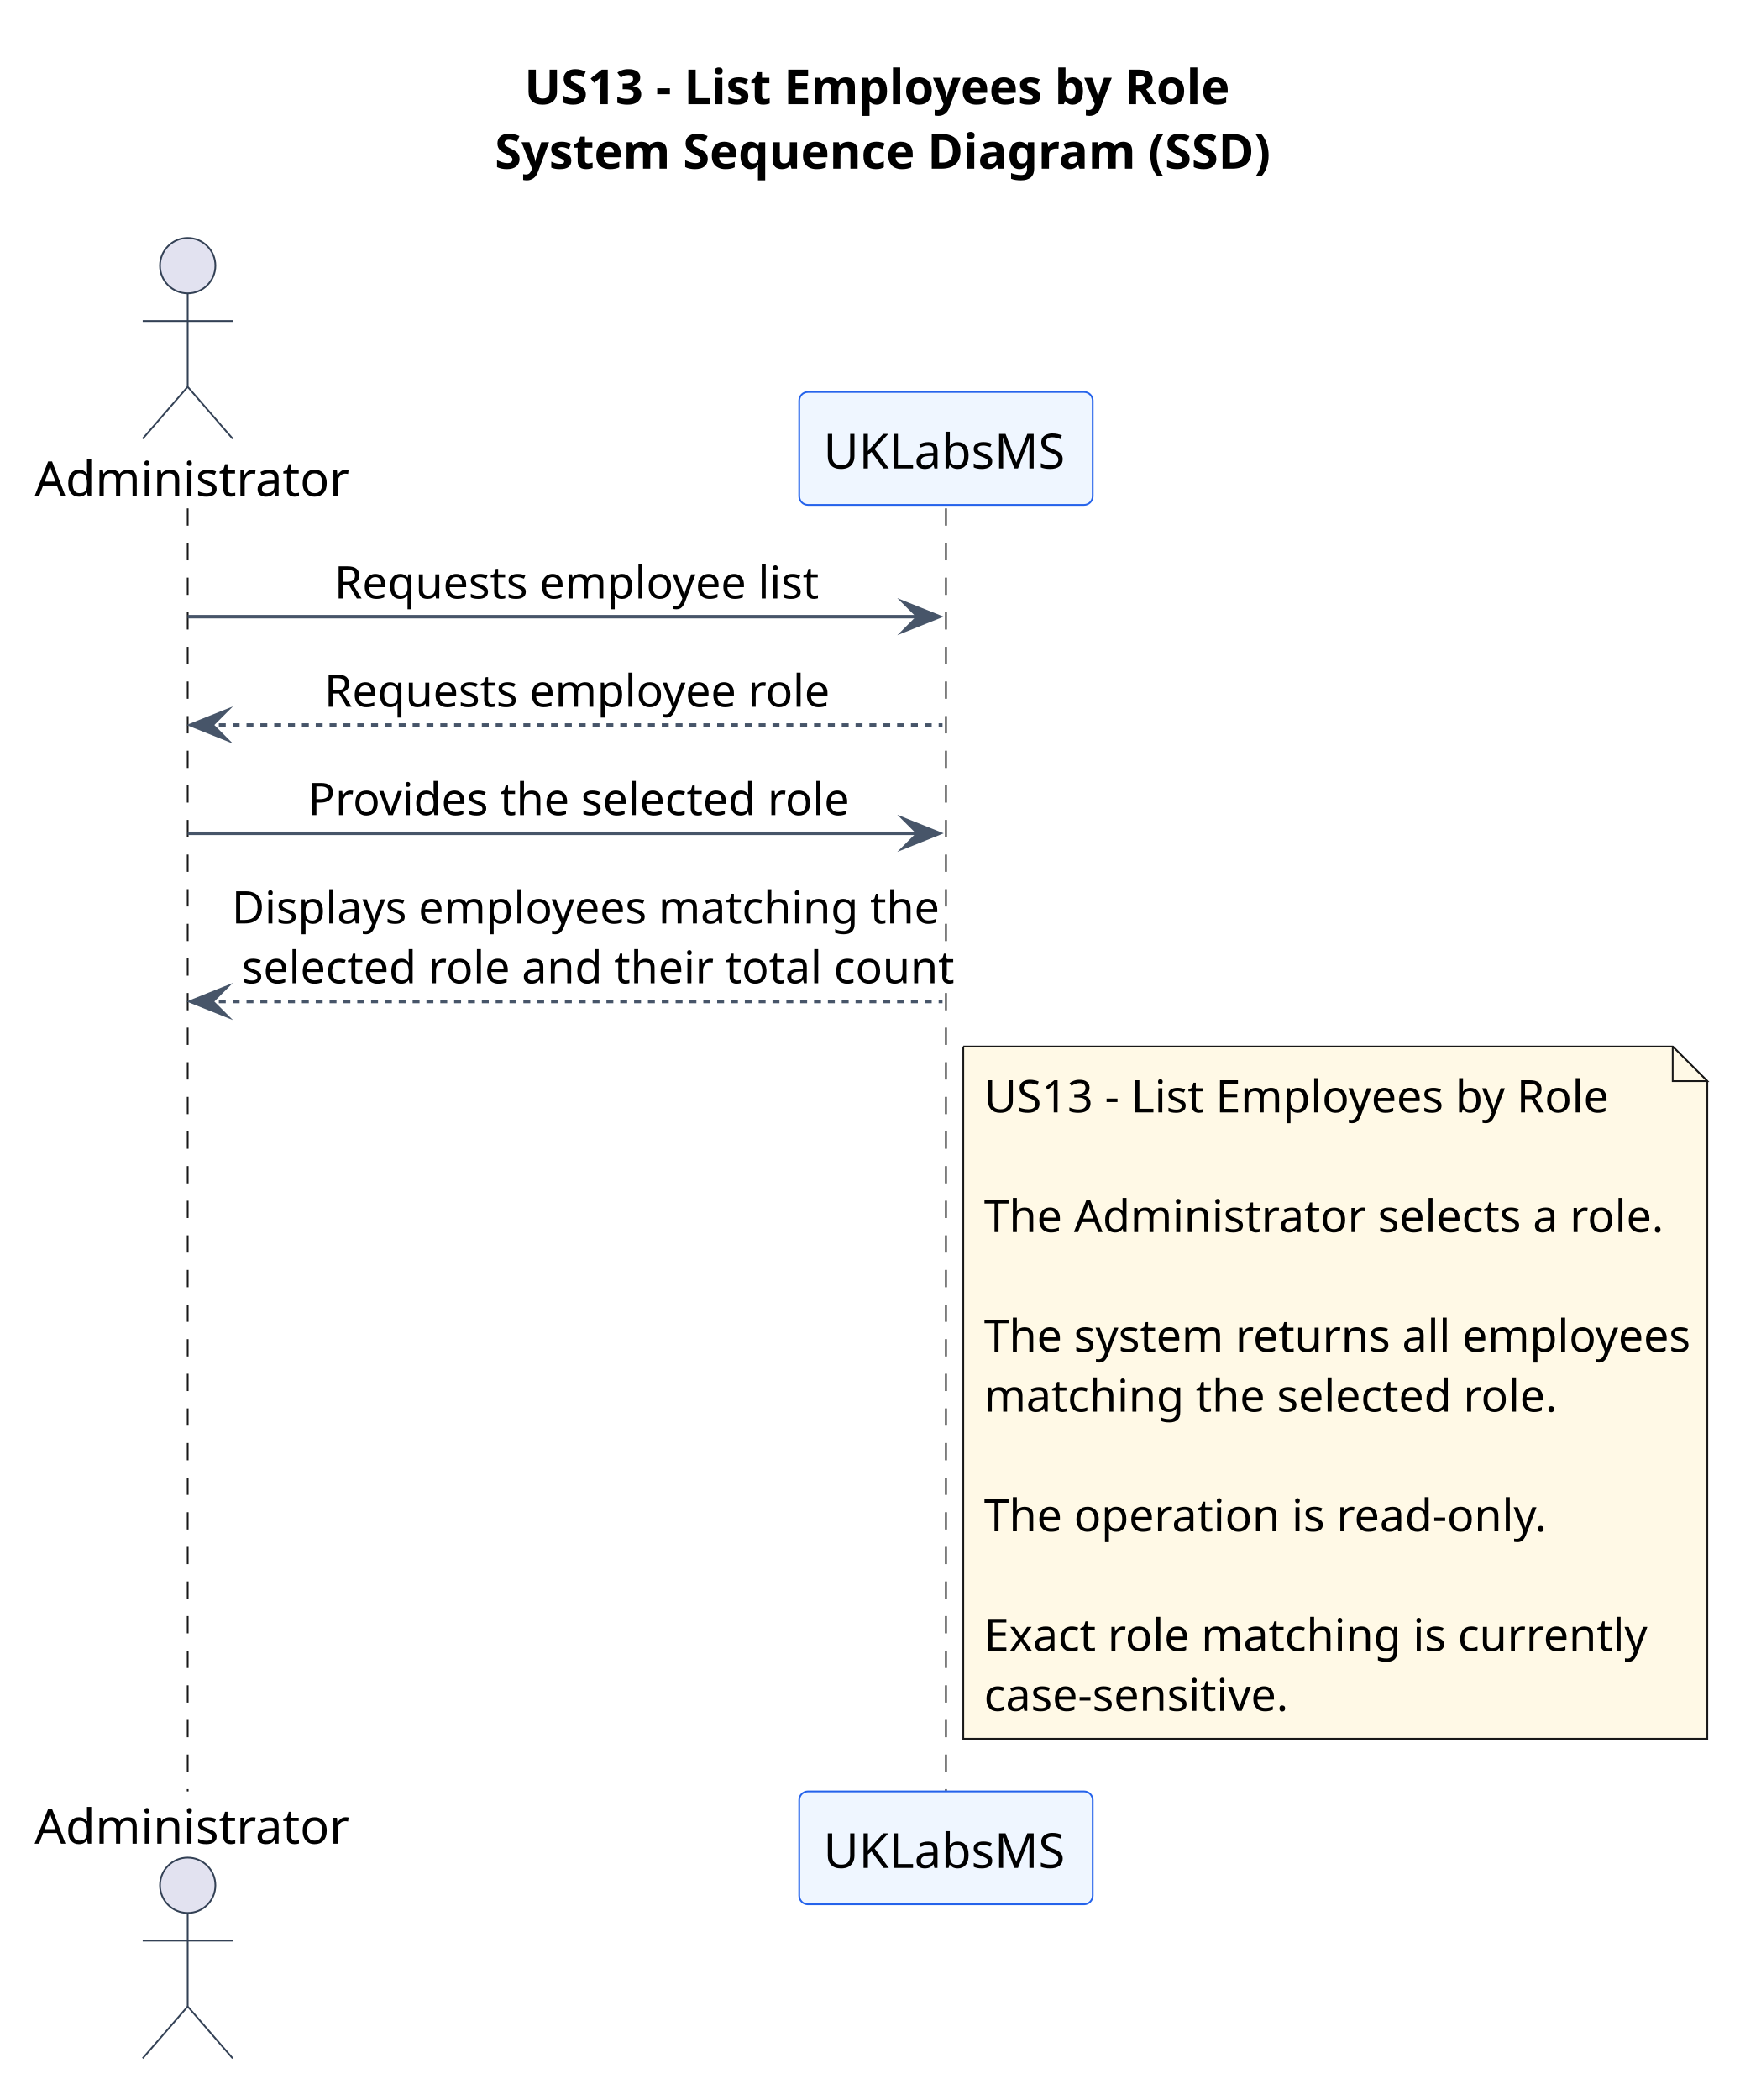
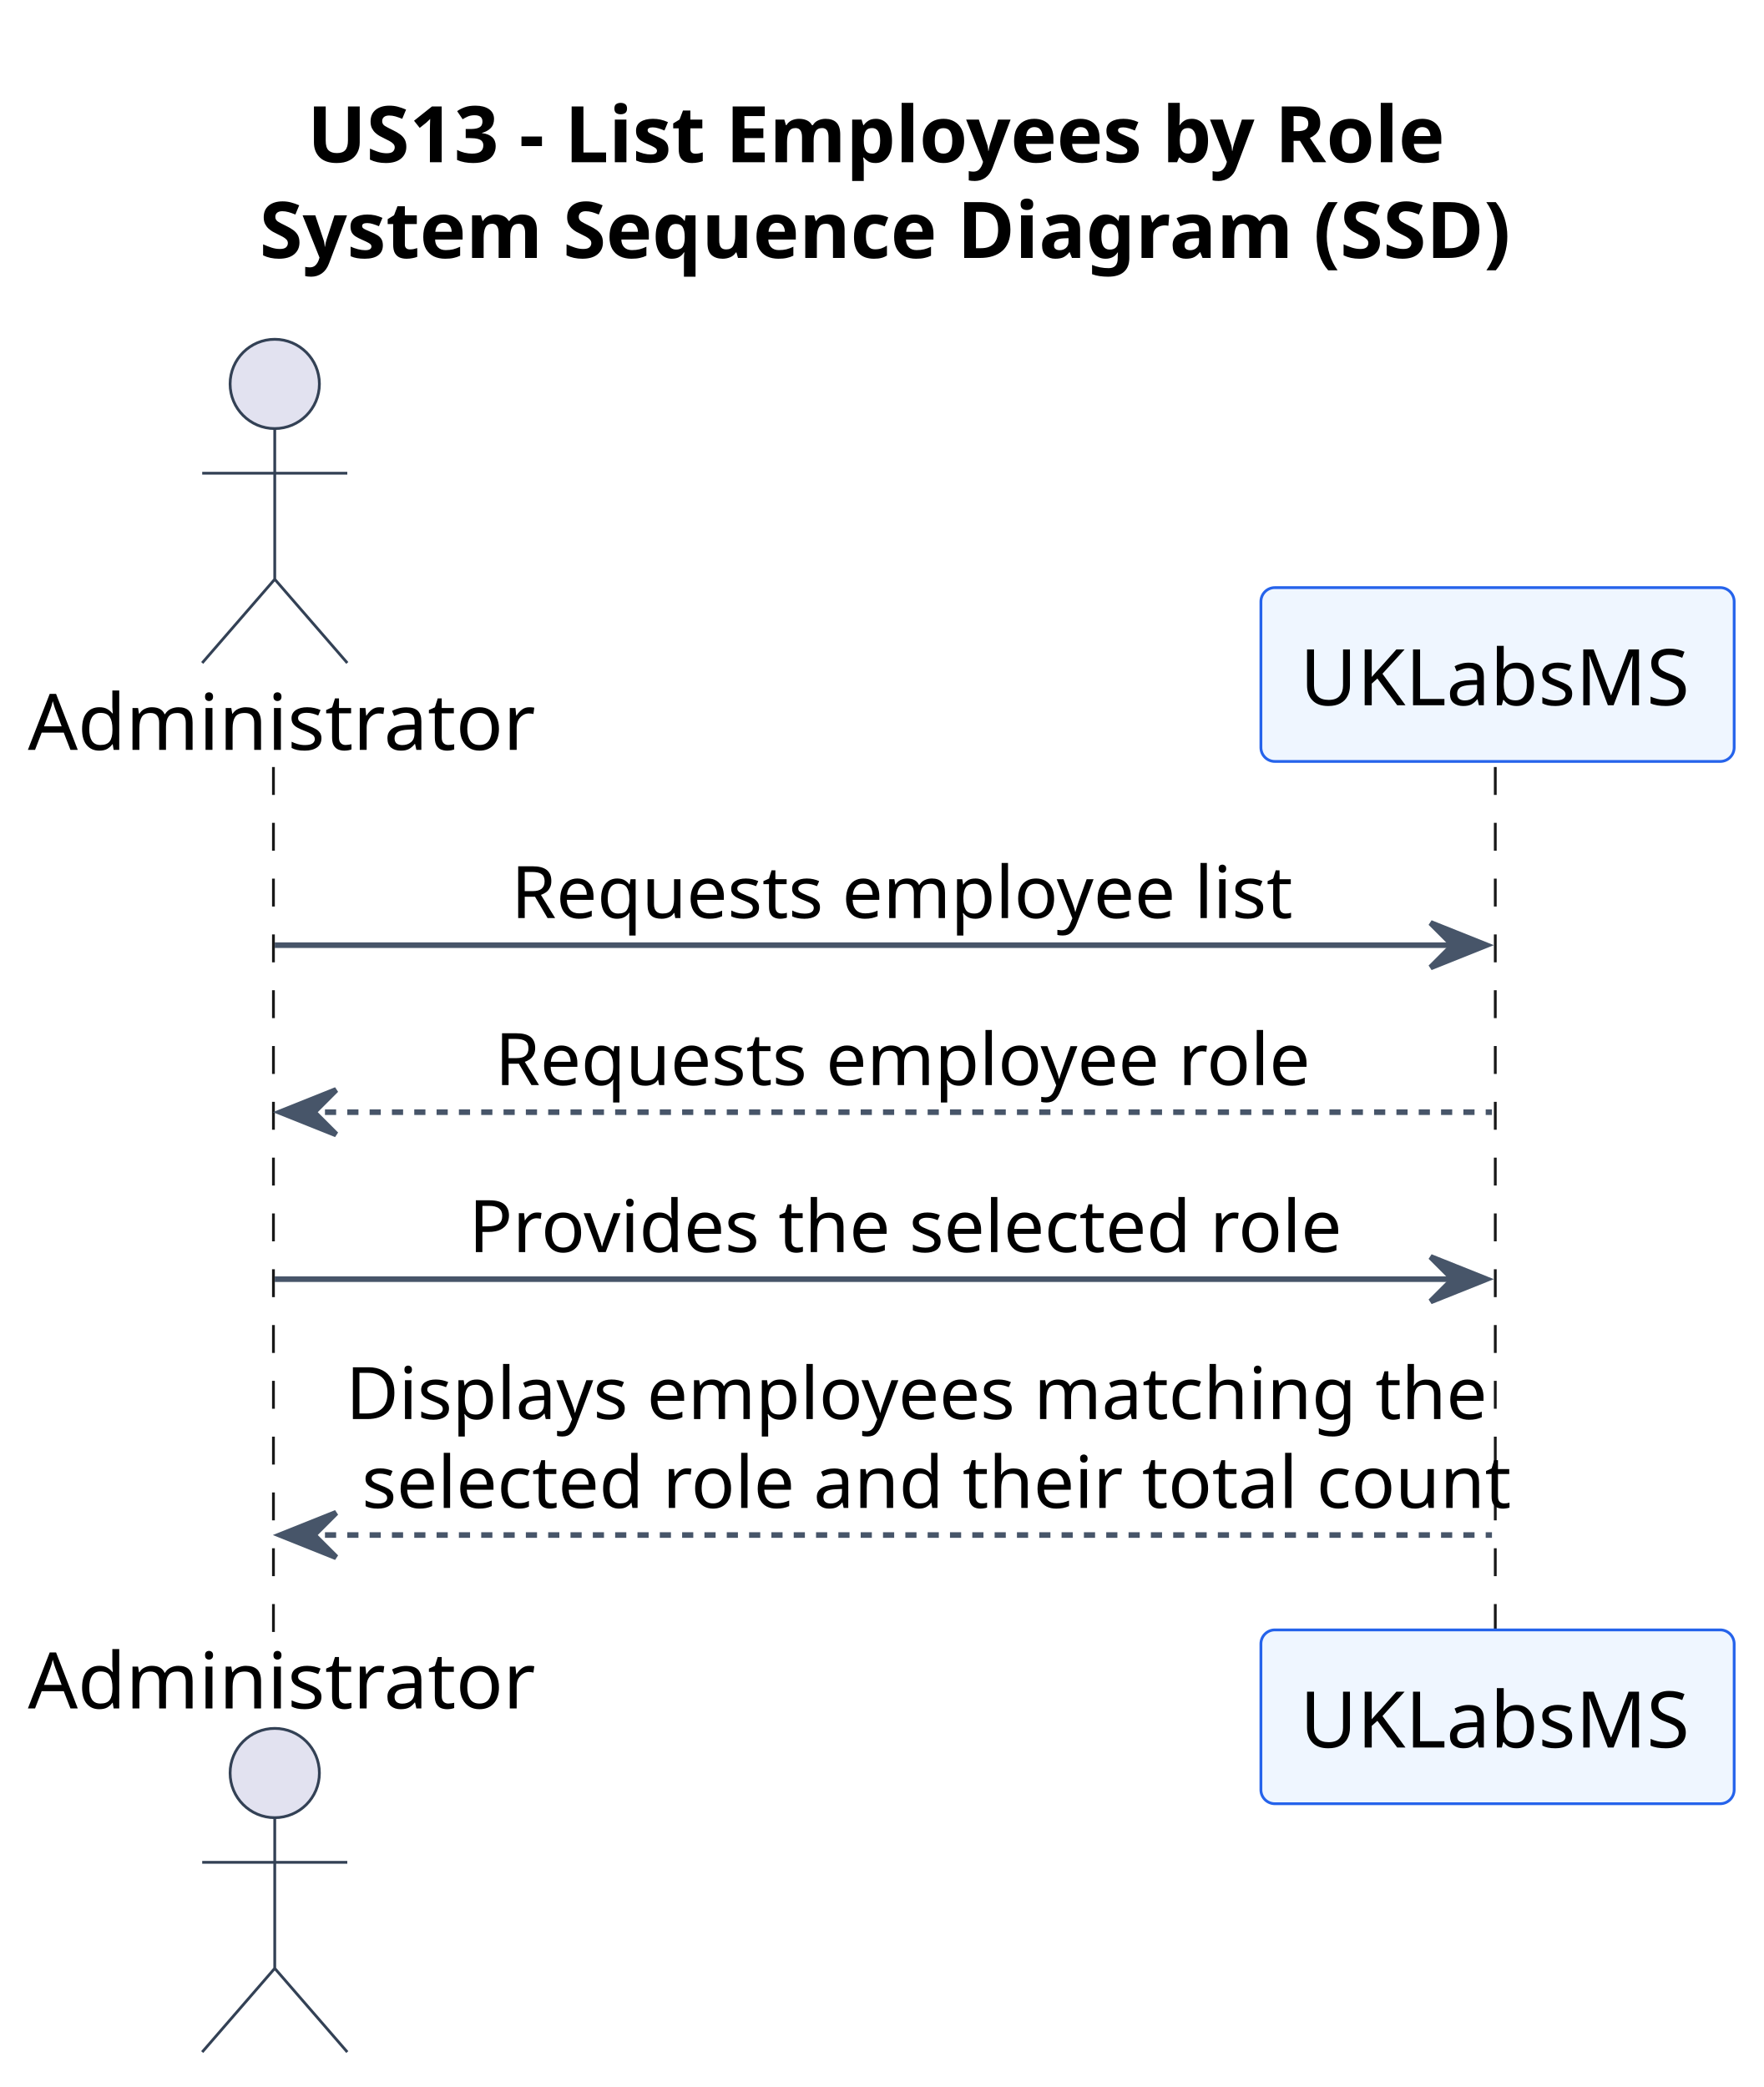
- <svg xmlns="http://www.w3.org/2000/svg" version="1.1" data-diagram-type="SEQUENCE" style="width:763px;height:910px;background:#FFFFFF;" width="763.5px" height="910.5px" viewBox="0 0 763 910" zoomAndPan="magnify" preserveAspectRatio="none" contentStyleType="text/css">
+ <svg xmlns="http://www.w3.org/2000/svg" contentStyleType="text/css" height="374px" preserveAspectRatio="none" style="width:316px;height:374px;background:#FFFFFF;" version="1.1" viewBox="0 0 316 374" width="316px" zoomAndPan="magnify">
  <defs />
-   <g font-family="sans-serif">
-     <g class="title">
-       <text x="227.316" y="45.161" fill="#000" font-size="21" textLength="306.93" font-weight="700">US13 - List Employees by Role</text>
-       <text x="214.473" y="73.093" fill="#000" font-size="21" textLength="332.616" font-weight="700">System Sequence Diagram (SSD)</text>
-     </g>
-     <g>
-       <rect x="76.102" y="220.295" width="12" height="555.984" fill="#000" fill-opacity="0" />
-       <line x1="81.352" y1="220.295" x2="81.352" y2="776.279" style="stroke:#181818;stroke-width:0.75;stroke-dasharray:7.5,7.5;" />
-     </g>
-     <g>
-       <rect x="404.782" y="220.295" width="12" height="555.984" fill="#000" fill-opacity="0" />
-       <line x1="410.032" y1="220.295" x2="410.032" y2="776.279" style="stroke:#181818;stroke-width:0.75;stroke-dasharray:7.5,7.5;" />
-     </g>
-     <text x="15" y="215.024" fill="#000" font-size="21" textLength="123.703">Administrator</text>
-     <ellipse cx="81.352" cy="115.113" rx="12" ry="12" fill="#E2E2F0" style="stroke:#334155;stroke-width:0.75;" />
-     <path d="M81.352,127.113 L81.352,167.613 M61.852,139.113 L100.852,139.113 M81.352,167.613 L61.852,190.113 M81.352,167.613 L100.852,190.113" style="stroke:#334155;stroke-width:0.75;" fill="none" />
-     <rect x="346.427" y="169.863" width="127.21" height="48.932" fill="#EFF6FF" style="stroke:#2563EB;stroke-width:0.75;" rx="3.75" ry="3.75" />
-     <text x="356.927" y="203.024" fill="#000" font-size="21" textLength="106.21">UKLabsMS</text>
-     <text x="15" y="798.94" fill="#000" font-size="21" textLength="123.703">Administrator</text>
-     <ellipse cx="81.352" cy="816.961" rx="12" ry="12" fill="#E2E2F0" style="stroke:#334155;stroke-width:0.75;" />
-     <path d="M81.352,828.961 L81.352,869.461 M61.852,840.961 L100.852,840.961 M81.352,869.461 L61.852,891.961 M81.352,869.461 L100.852,891.961" style="stroke:#334155;stroke-width:0.75;" fill="none" />
-     <rect x="346.427" y="776.279" width="127.21" height="48.932" fill="#EFF6FF" style="stroke:#2563EB;stroke-width:0.75;" rx="3.75" ry="3.75" />
-     <text x="356.927" y="809.44" fill="#000" font-size="21" textLength="106.21">UKLabsMS</text>
-     <polygon points="392.032,261.231,407.032,267.231,392.032,273.231,398.032,267.231" fill="#475569" style="stroke:#475569;stroke-width:1.5;stroke-linejoin:miter;stroke-miterlimit:10;" />
-     <line x1="81.352" y1="267.231" x2="401.032" y2="267.231" style="stroke:#475569;stroke-width:1.5;" />
-     <text x="144.893" y="259.337" fill="#000" font-size="19.5" textLength="201.598">Requests employee list</text>
-     <polygon points="97.852,308.168,82.852,314.168,97.852,320.168,91.852,314.168" fill="#475569" style="stroke:#475569;stroke-width:1.5;stroke-linejoin:miter;stroke-miterlimit:10;" />
-     <line x1="88.852" y1="314.168" x2="408.532" y2="314.168" style="stroke:#475569;stroke-width:1.5;stroke-dasharray:3,3;" />
-     <text x="140.551" y="306.274" fill="#000" font-size="19.5" textLength="210.282">Requests employee role</text>
-     <polygon points="392.032,355.104,407.032,361.104,392.032,367.104,398.032,361.104" fill="#475569" style="stroke:#475569;stroke-width:1.5;stroke-linejoin:miter;stroke-miterlimit:10;" />
-     <line x1="81.352" y1="361.104" x2="401.032" y2="361.104" style="stroke:#475569;stroke-width:1.5;" />
-     <text x="133.505" y="353.21" fill="#000" font-size="19.5" textLength="224.374">Provides the selected role</text>
-     <polygon points="97.852,427.978,82.852,433.978,97.852,439.978,91.852,433.978" fill="#475569" style="stroke:#475569;stroke-width:1.5;stroke-linejoin:miter;stroke-miterlimit:10;" />
-     <line x1="88.852" y1="433.978" x2="408.532" y2="433.978" style="stroke:#475569;stroke-width:1.5;stroke-dasharray:3,3;" />
-     <text x="100.456" y="400.147" fill="#000" font-size="19.5" textLength="290.472">Displays employees matching the</text>
-     <text x="104.769" y="426.083" fill="#000" font-size="19.5" textLength="287.263">selected role and their total count</text>
-     <path d="M417.532,453.478 L417.532,753.478 L740.032,753.478 L740.032,468.478 L725.032,453.478 L417.532,453.478" style="stroke:#181818;stroke-width:0.75;" fill="#FFF9E6" />
-     <path d="M725.032,453.478 L725.032,468.478 L740.032,468.478 L725.032,453.478" style="stroke:#181818;stroke-width:0.75;" fill="#FFF9E6" />
-     <text x="426.532" y="482.02" fill="#000" font-size="19.5" textLength="269.867">US13 - List Employees by Role</text>
-     <text x="426.532" y="507.957" fill="#000" font-size="19.5"> </text>
-     <text x="426.532" y="533.893" fill="#000" font-size="19.5" textLength="279.608">The Administrator selects a role.</text>
-     <text x="426.532" y="559.83" fill="#000" font-size="19.5"> </text>
-     <text x="426.532" y="585.766" fill="#000" font-size="19.5" textLength="291.529">The system returns all employees</text>
-     <text x="426.532" y="611.703" fill="#000" font-size="19.5" textLength="233.048">matching the selected role.</text>
-     <text x="426.532" y="637.639" fill="#000" font-size="19.5"> </text>
-     <text x="426.532" y="663.576" fill="#000" font-size="19.5" textLength="231.962">The operation is read-only.</text>
-     <text x="426.532" y="689.512" fill="#000" font-size="19.5"> </text>
-     <text x="426.532" y="715.449" fill="#000" font-size="19.5" textLength="270.934">Exact role matching is currently</text>
-     <text x="426.532" y="741.385" fill="#000" font-size="19.5" textLength="128.969">case-sensitive.</text>
+   <g>
+     <text fill="#000000" font-family="sans-serif" font-size="14" font-weight="bold" lengthAdjust="spacing" textLength="204.62" x="55.069" y="29.075">US13 - List Employees by Role</text>
+     <text fill="#000000" font-family="sans-serif" font-size="14" font-weight="bold" lengthAdjust="spacing" textLength="221.744" x="46.507" y="46.227">System Sequence Diagram (SSD)</text>
+     <line style="stroke:#181818;stroke-width:0.5;stroke-dasharray:5.0,5.0;" x1="49" x2="49" y1="137.454" y2="293.085" />
+     <line style="stroke:#181818;stroke-width:0.5;stroke-dasharray:5.0,5.0;" x1="267.952" x2="267.952" y1="137.454" y2="293.085" />
+     <text fill="#000000" font-family="sans-serif" font-size="14" lengthAdjust="spacing" textLength="82.469" x="5" y="134.378">Administrator</text>
+     <ellipse cx="49.234" cy="68.803" fill="#E2E2F0" rx="8" ry="8" style="stroke:#334155;stroke-width:0.5;" />
+     <path d="M49.234,76.803 L49.234,103.803 M36.234,84.803 L62.234,84.803 M49.234,103.803 L36.234,118.803 M49.234,103.803 L62.234,118.803 " fill="none" style="stroke:#334155;stroke-width:0.5;" />
+     <text fill="#000000" font-family="sans-serif" font-size="14" lengthAdjust="spacing" textLength="82.469" x="5" y="306.161">Administrator</text>
+     <ellipse cx="49.234" cy="317.737" fill="#E2E2F0" rx="8" ry="8" style="stroke:#334155;stroke-width:0.5;" />
+     <path d="M49.234,325.737 L49.234,352.737 M36.234,333.737 L62.234,333.737 M49.234,352.737 L36.234,367.737 M49.234,352.737 L62.234,367.737 " fill="none" style="stroke:#334155;stroke-width:0.5;" />
+     <rect fill="#EFF6FF" height="31.151" rx="2.5" ry="2.5" style="stroke:#2563EB;stroke-width:0.5;" width="84.807" x="225.952" y="105.303" />
+     <text fill="#000000" font-family="sans-serif" font-size="14" lengthAdjust="spacing" textLength="70.807" x="232.952" y="126.378">UKLabsMS</text>
+     <rect fill="#EFF6FF" height="31.151" rx="2.5" ry="2.5" style="stroke:#2563EB;stroke-width:0.5;" width="84.807" x="225.952" y="292.085" />
+     <text fill="#000000" font-family="sans-serif" font-size="14" lengthAdjust="spacing" textLength="70.807" x="232.952" y="313.161">UKLabsMS</text>
+     <polygon fill="#475569" points="256.355,165.38,266.355,169.38,256.355,173.38,260.355,169.38" style="stroke:#475569;stroke-width:1;" />
+     <line style="stroke:#475569;stroke-width:1;" x1="49.234" x2="262.355" y1="169.38" y2="169.38" />
+     <text fill="#000000" font-family="sans-serif" font-size="13" lengthAdjust="spacing" textLength="134.399" x="91.595" y="164.524">Requests employee list</text>
+     <polygon fill="#475569" points="60.234,195.307,50.234,199.307,60.234,203.307,56.234,199.307" style="stroke:#475569;stroke-width:1;" />
+     <line style="stroke:#475569;stroke-width:1;stroke-dasharray:2.0,2.0;" x1="54.234" x2="267.355" y1="199.307" y2="199.307" />
+     <text fill="#000000" font-family="sans-serif" font-size="13" lengthAdjust="spacing" textLength="140.188" x="88.701" y="194.45">Requests employee role</text>
+     <polygon fill="#475569" points="256.355,225.233,266.355,229.233,256.355,233.233,260.355,229.233" style="stroke:#475569;stroke-width:1;" />
+     <line style="stroke:#475569;stroke-width:1;" x1="49.234" x2="262.355" y1="229.233" y2="229.233" />
+     <text fill="#000000" font-family="sans-serif" font-size="13" lengthAdjust="spacing" textLength="149.583" x="84.003" y="224.376">Provides the selected role</text>
+     <polygon fill="#475569" points="60.234,271.085,50.234,275.085,60.234,279.085,56.234,275.085" style="stroke:#475569;stroke-width:1;" />
+     <line style="stroke:#475569;stroke-width:1;stroke-dasharray:2.0,2.0;" x1="54.234" x2="267.355" y1="275.085" y2="275.085" />
+     <text fill="#000000" font-family="sans-serif" font-size="13" lengthAdjust="spacing" textLength="193.648" x="61.971" y="254.303">Displays employees matching the</text>
+     <text fill="#000000" font-family="sans-serif" font-size="13" lengthAdjust="spacing" textLength="191.509" x="64.846" y="270.229">selected role and their total count</text>
  </g>
</svg>
